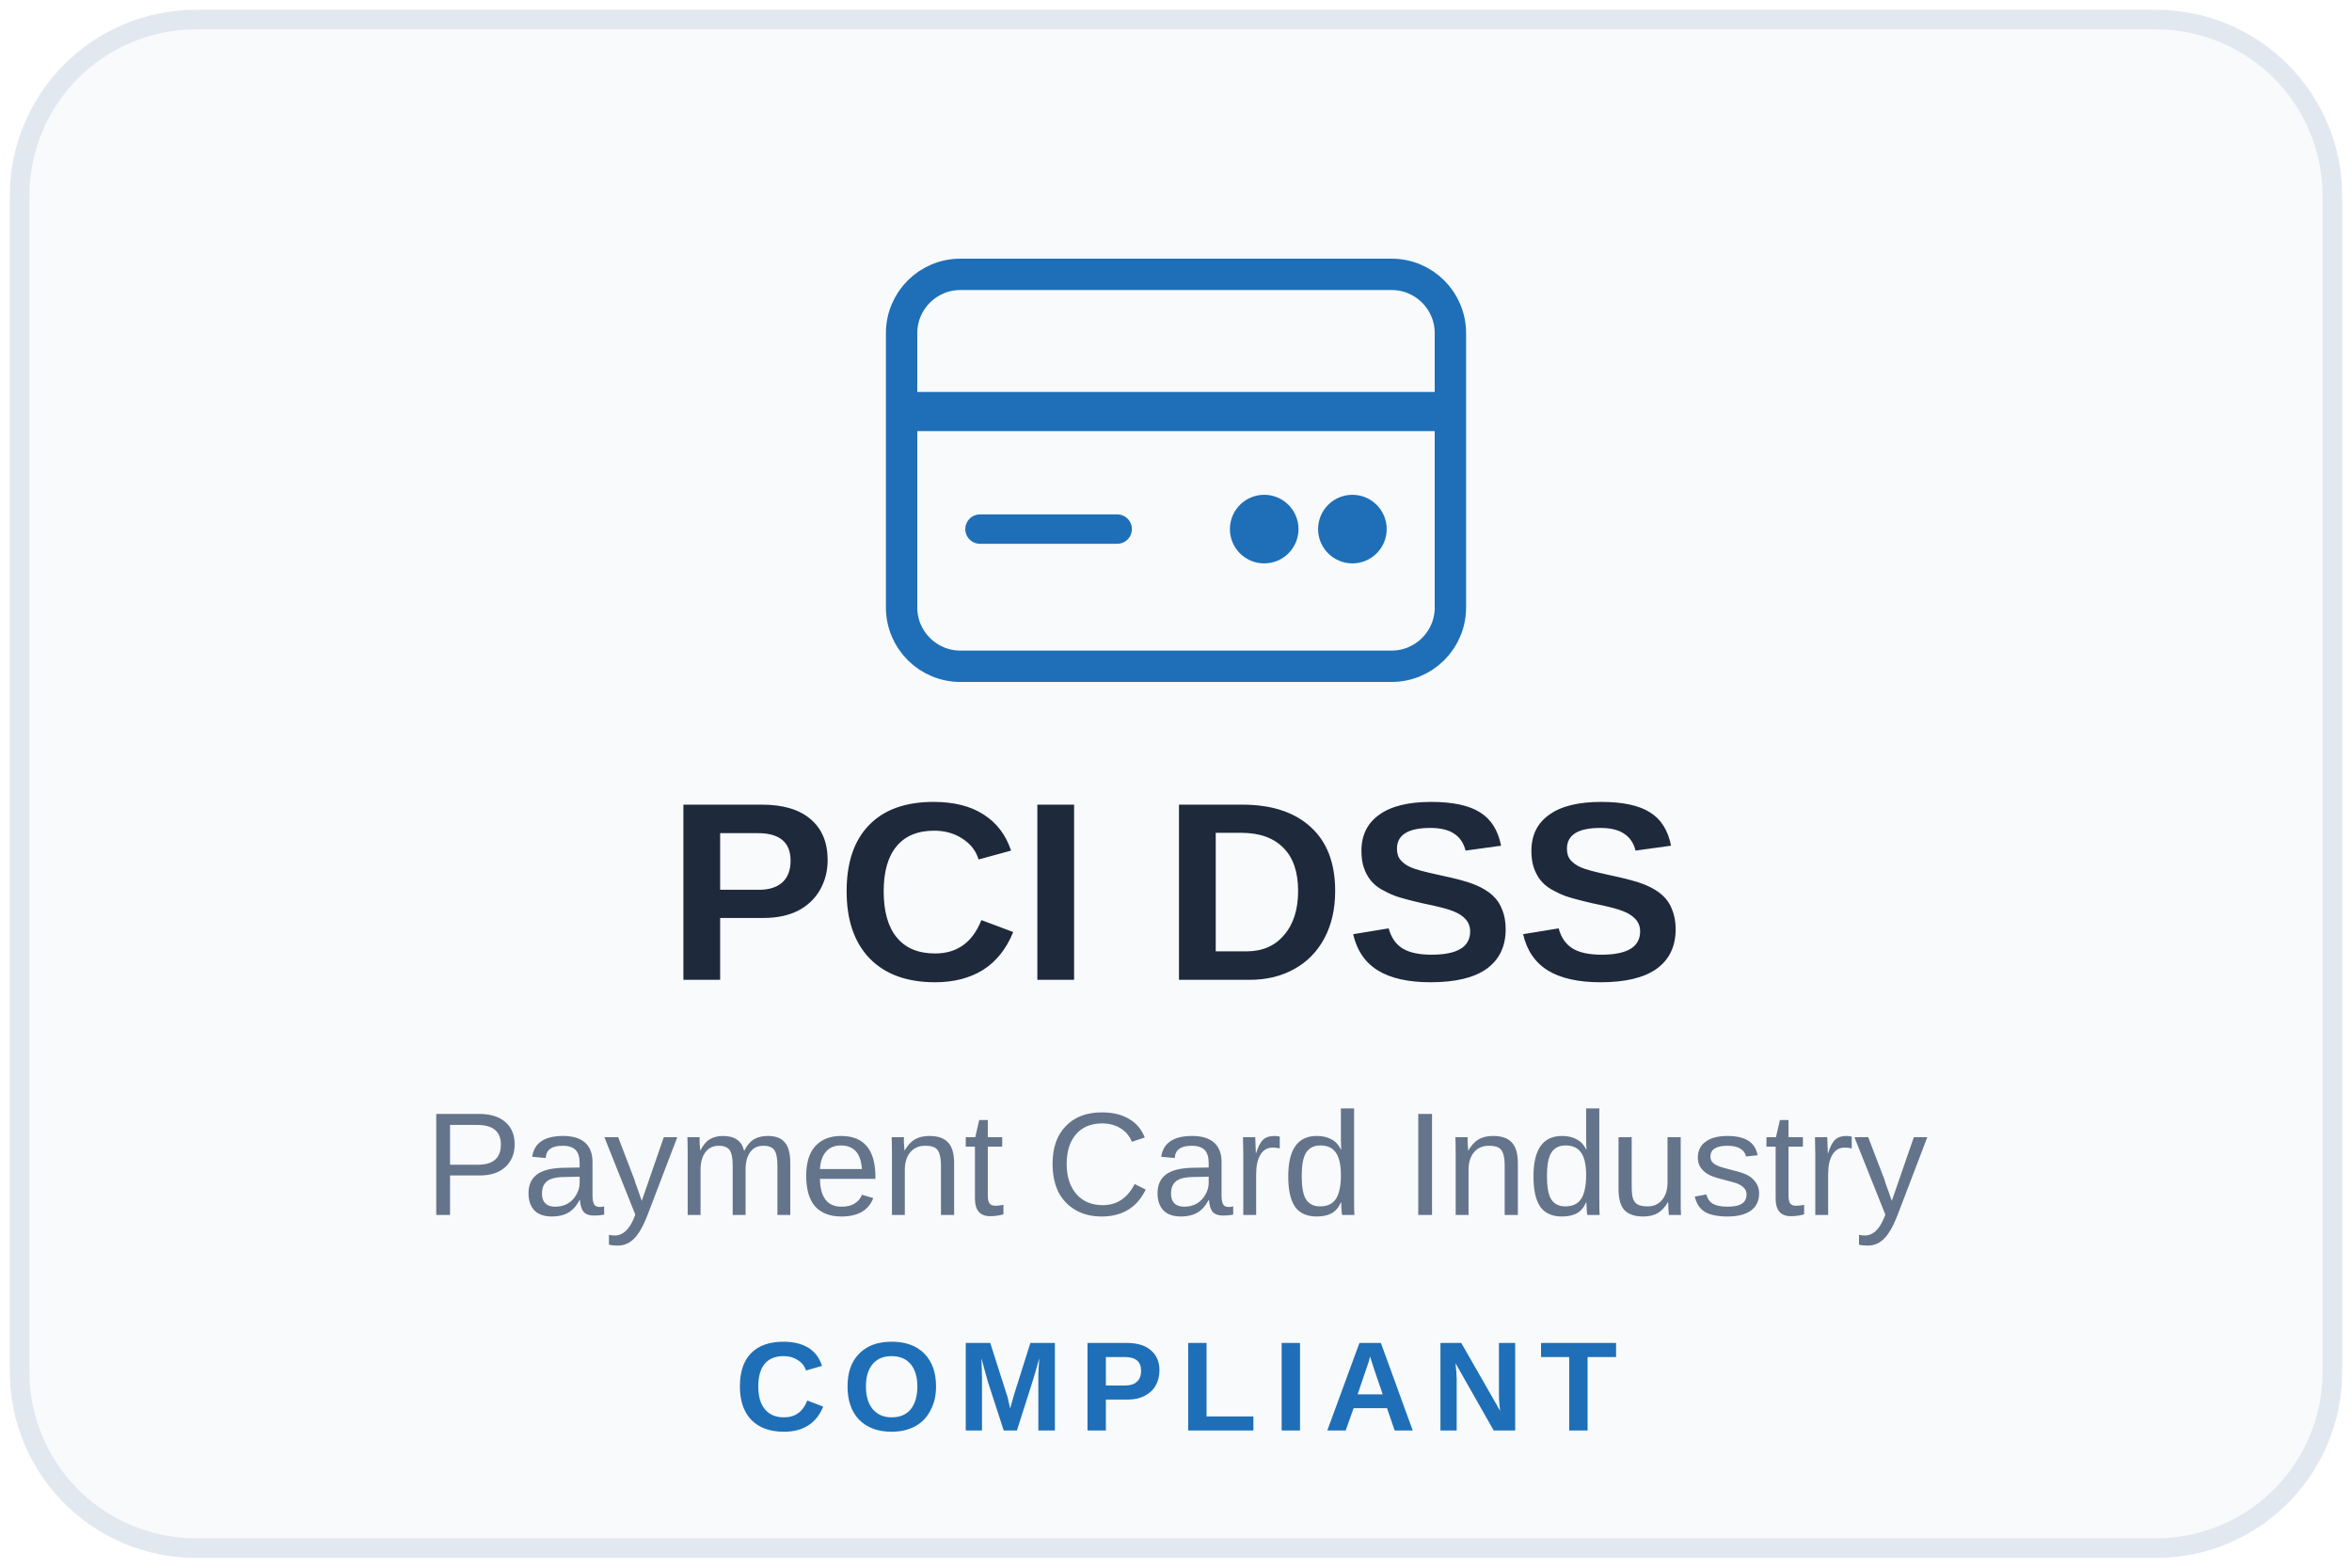
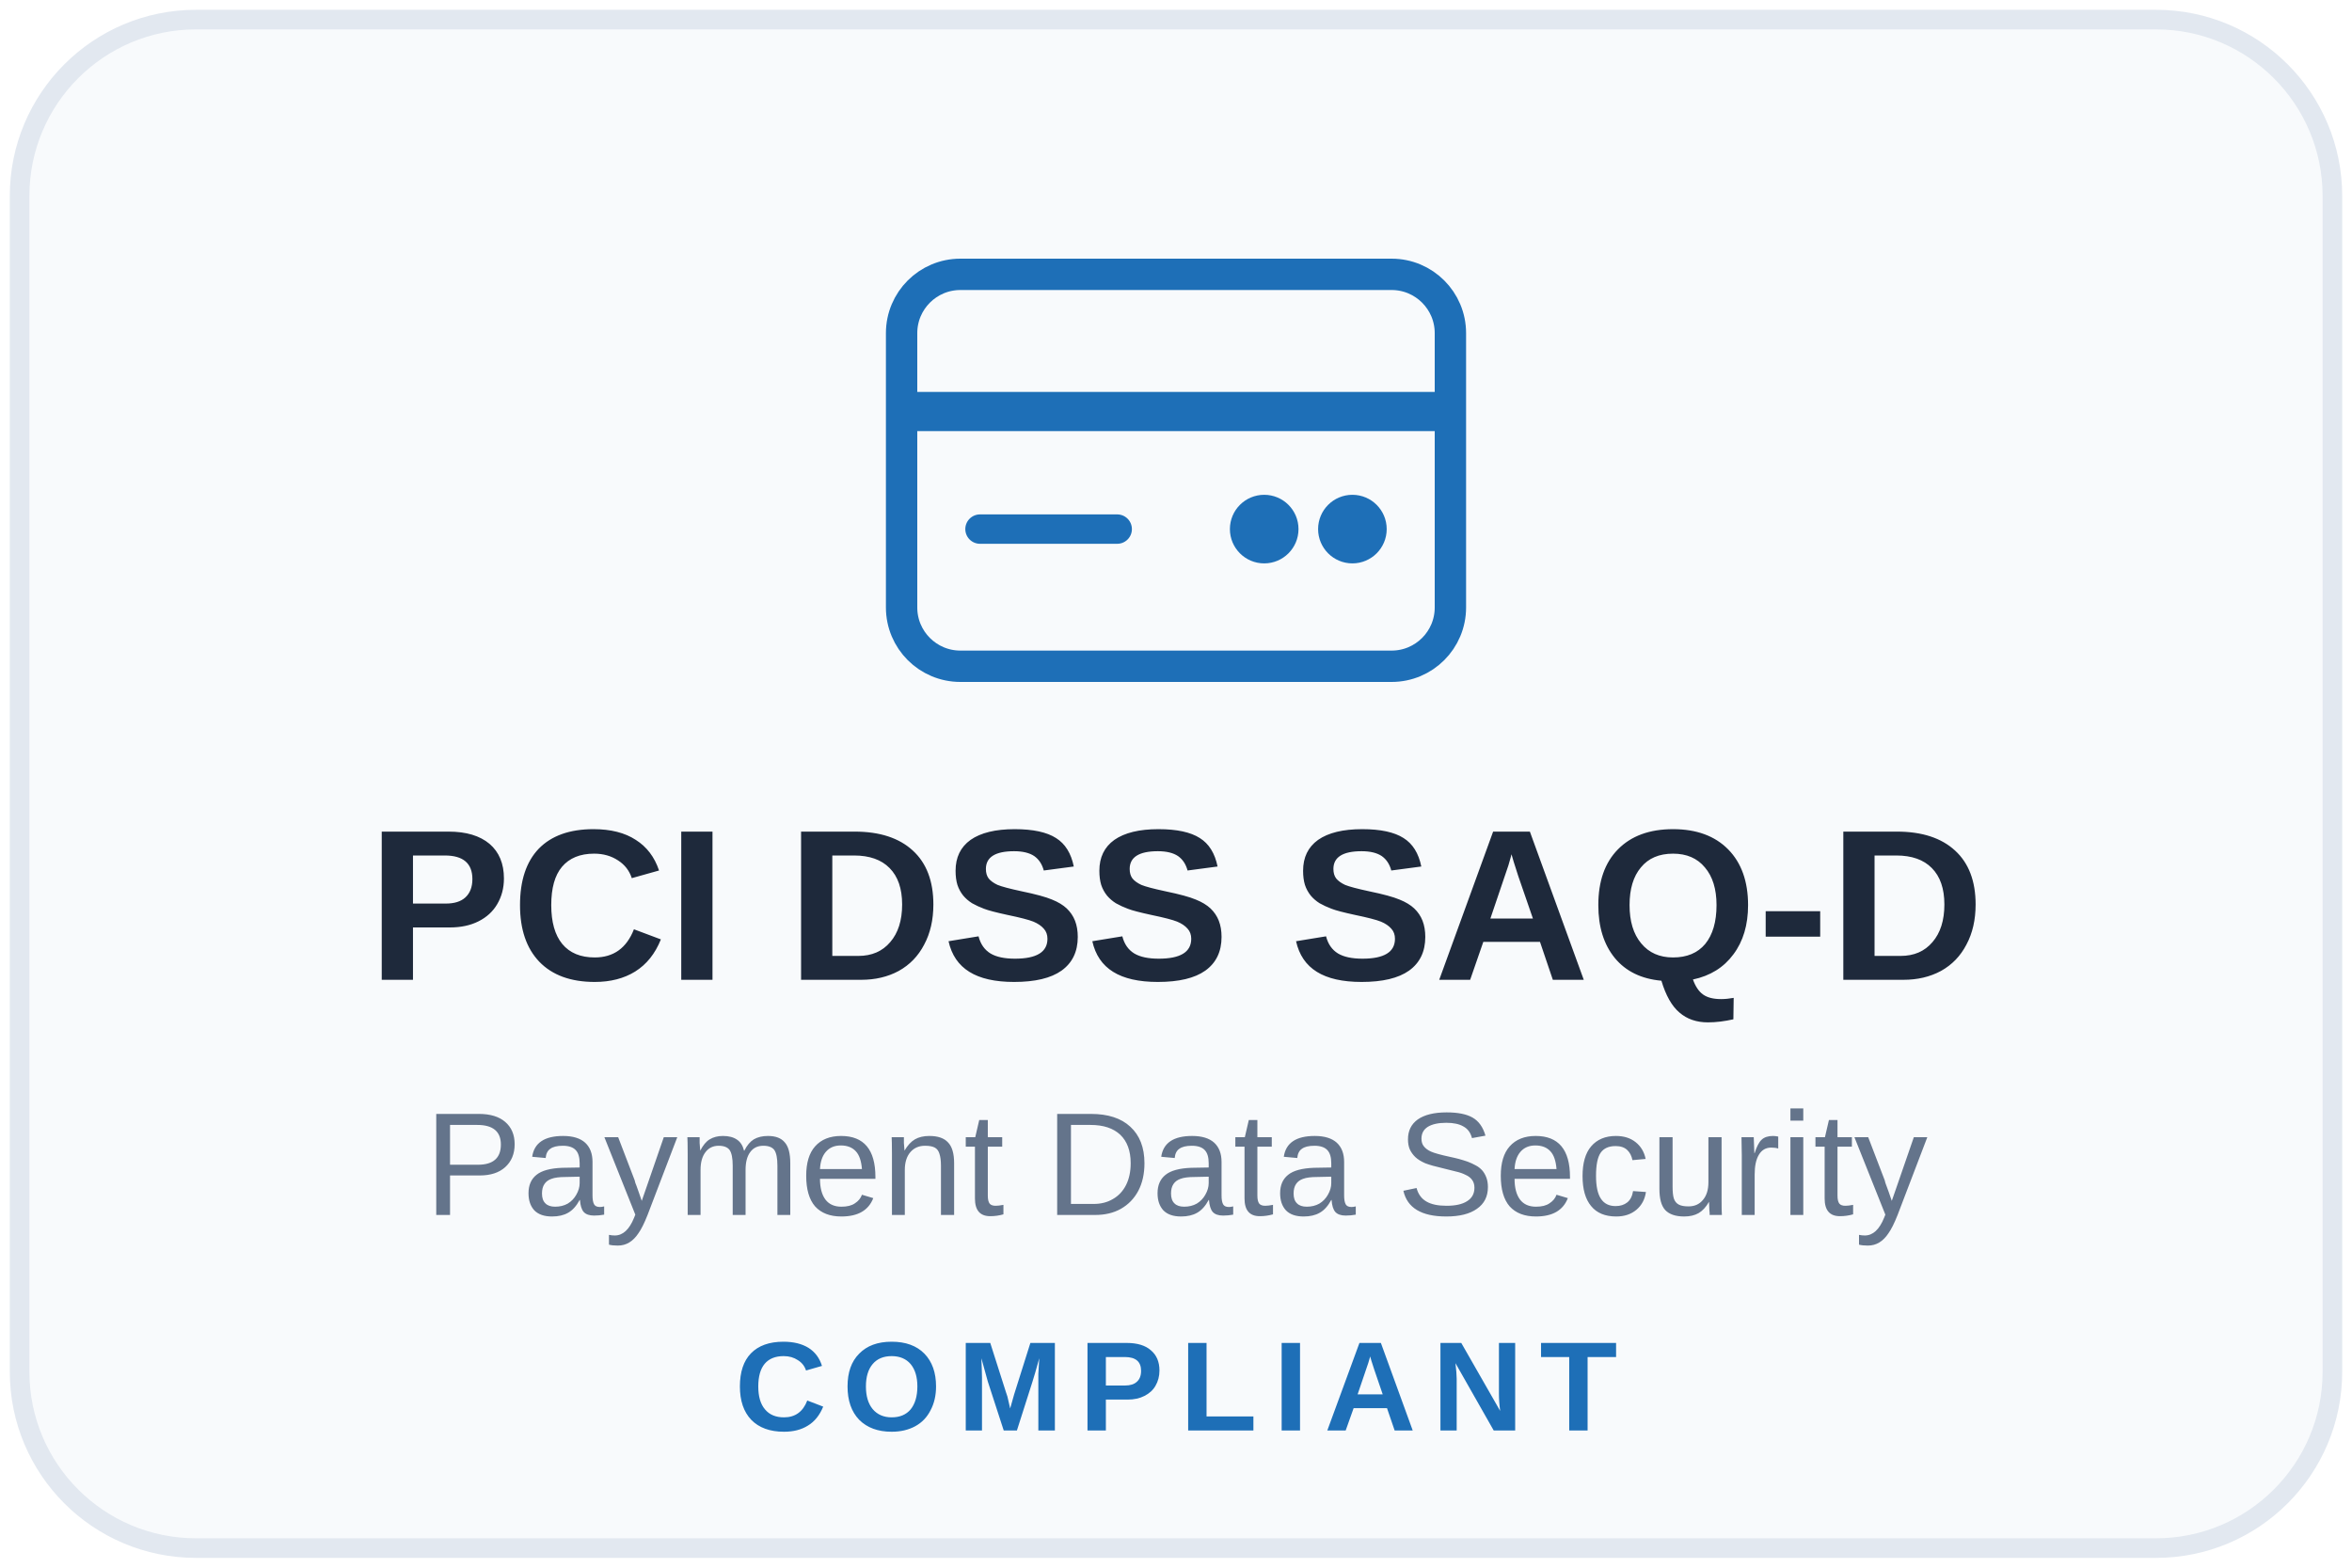
- <svg xmlns="http://www.w3.org/2000/svg" width="120" height="80" viewBox="0 0 120 80" role="img" aria-label="PCI DSS Compliant">
+ <svg xmlns="http://www.w3.org/2000/svg" width="120" height="80" viewBox="0 0 120 80" role="img" aria-label="PCI DSS SAQ-D Compliant">
  <rect x="1" y="1" width="118" height="78" rx="9" fill="#F8FAFC" stroke="#E2E8F0" stroke-width="1" />
  <rect x="46" y="14" width="28" height="20" rx="3" fill="none" stroke="#1E6FB7" stroke-width="1.6" />
  <line x1="46" y1="21" x2="74" y2="21" stroke="#1E6FB7" stroke-width="2" />
  <line x1="50" y1="27" x2="57" y2="27" stroke="#1E6FB7" stroke-width="1.5" stroke-linecap="round" />
  <circle cx="64.5" cy="27" r="1.75" fill="#1E6FB7" />
  <circle cx="69" cy="27" r="1.75" fill="#1E6FB7" />
-   <text x="60" y="50" text-anchor="middle" font-family="-apple-system,BlinkMacSystemFont,Helvetica Neue,Arial,sans-serif" font-size="13" font-weight="700" fill="#1E293B">PCI DSS</text>
-   <text x="60" y="62" text-anchor="middle" font-family="-apple-system,BlinkMacSystemFont,Helvetica Neue,Arial,sans-serif" font-size="7.5" fill="#64748B">Payment Card Industry</text>
+   <text x="60" y="50" text-anchor="middle" font-family="-apple-system,BlinkMacSystemFont,Helvetica Neue,Arial,sans-serif" font-size="11" font-weight="700" fill="#1E293B">PCI DSS SAQ-D</text>
+   <text x="60" y="62" text-anchor="middle" font-family="-apple-system,BlinkMacSystemFont,Helvetica Neue,Arial,sans-serif" font-size="7.5" fill="#64748B">Payment Data Security</text>
  <text x="60" y="73" text-anchor="middle" font-family="-apple-system,BlinkMacSystemFont,Helvetica Neue,Arial,sans-serif" font-size="6.5" font-weight="700" fill="#1E6FB7" letter-spacing="0.8">COMPLIANT</text>
</svg>
